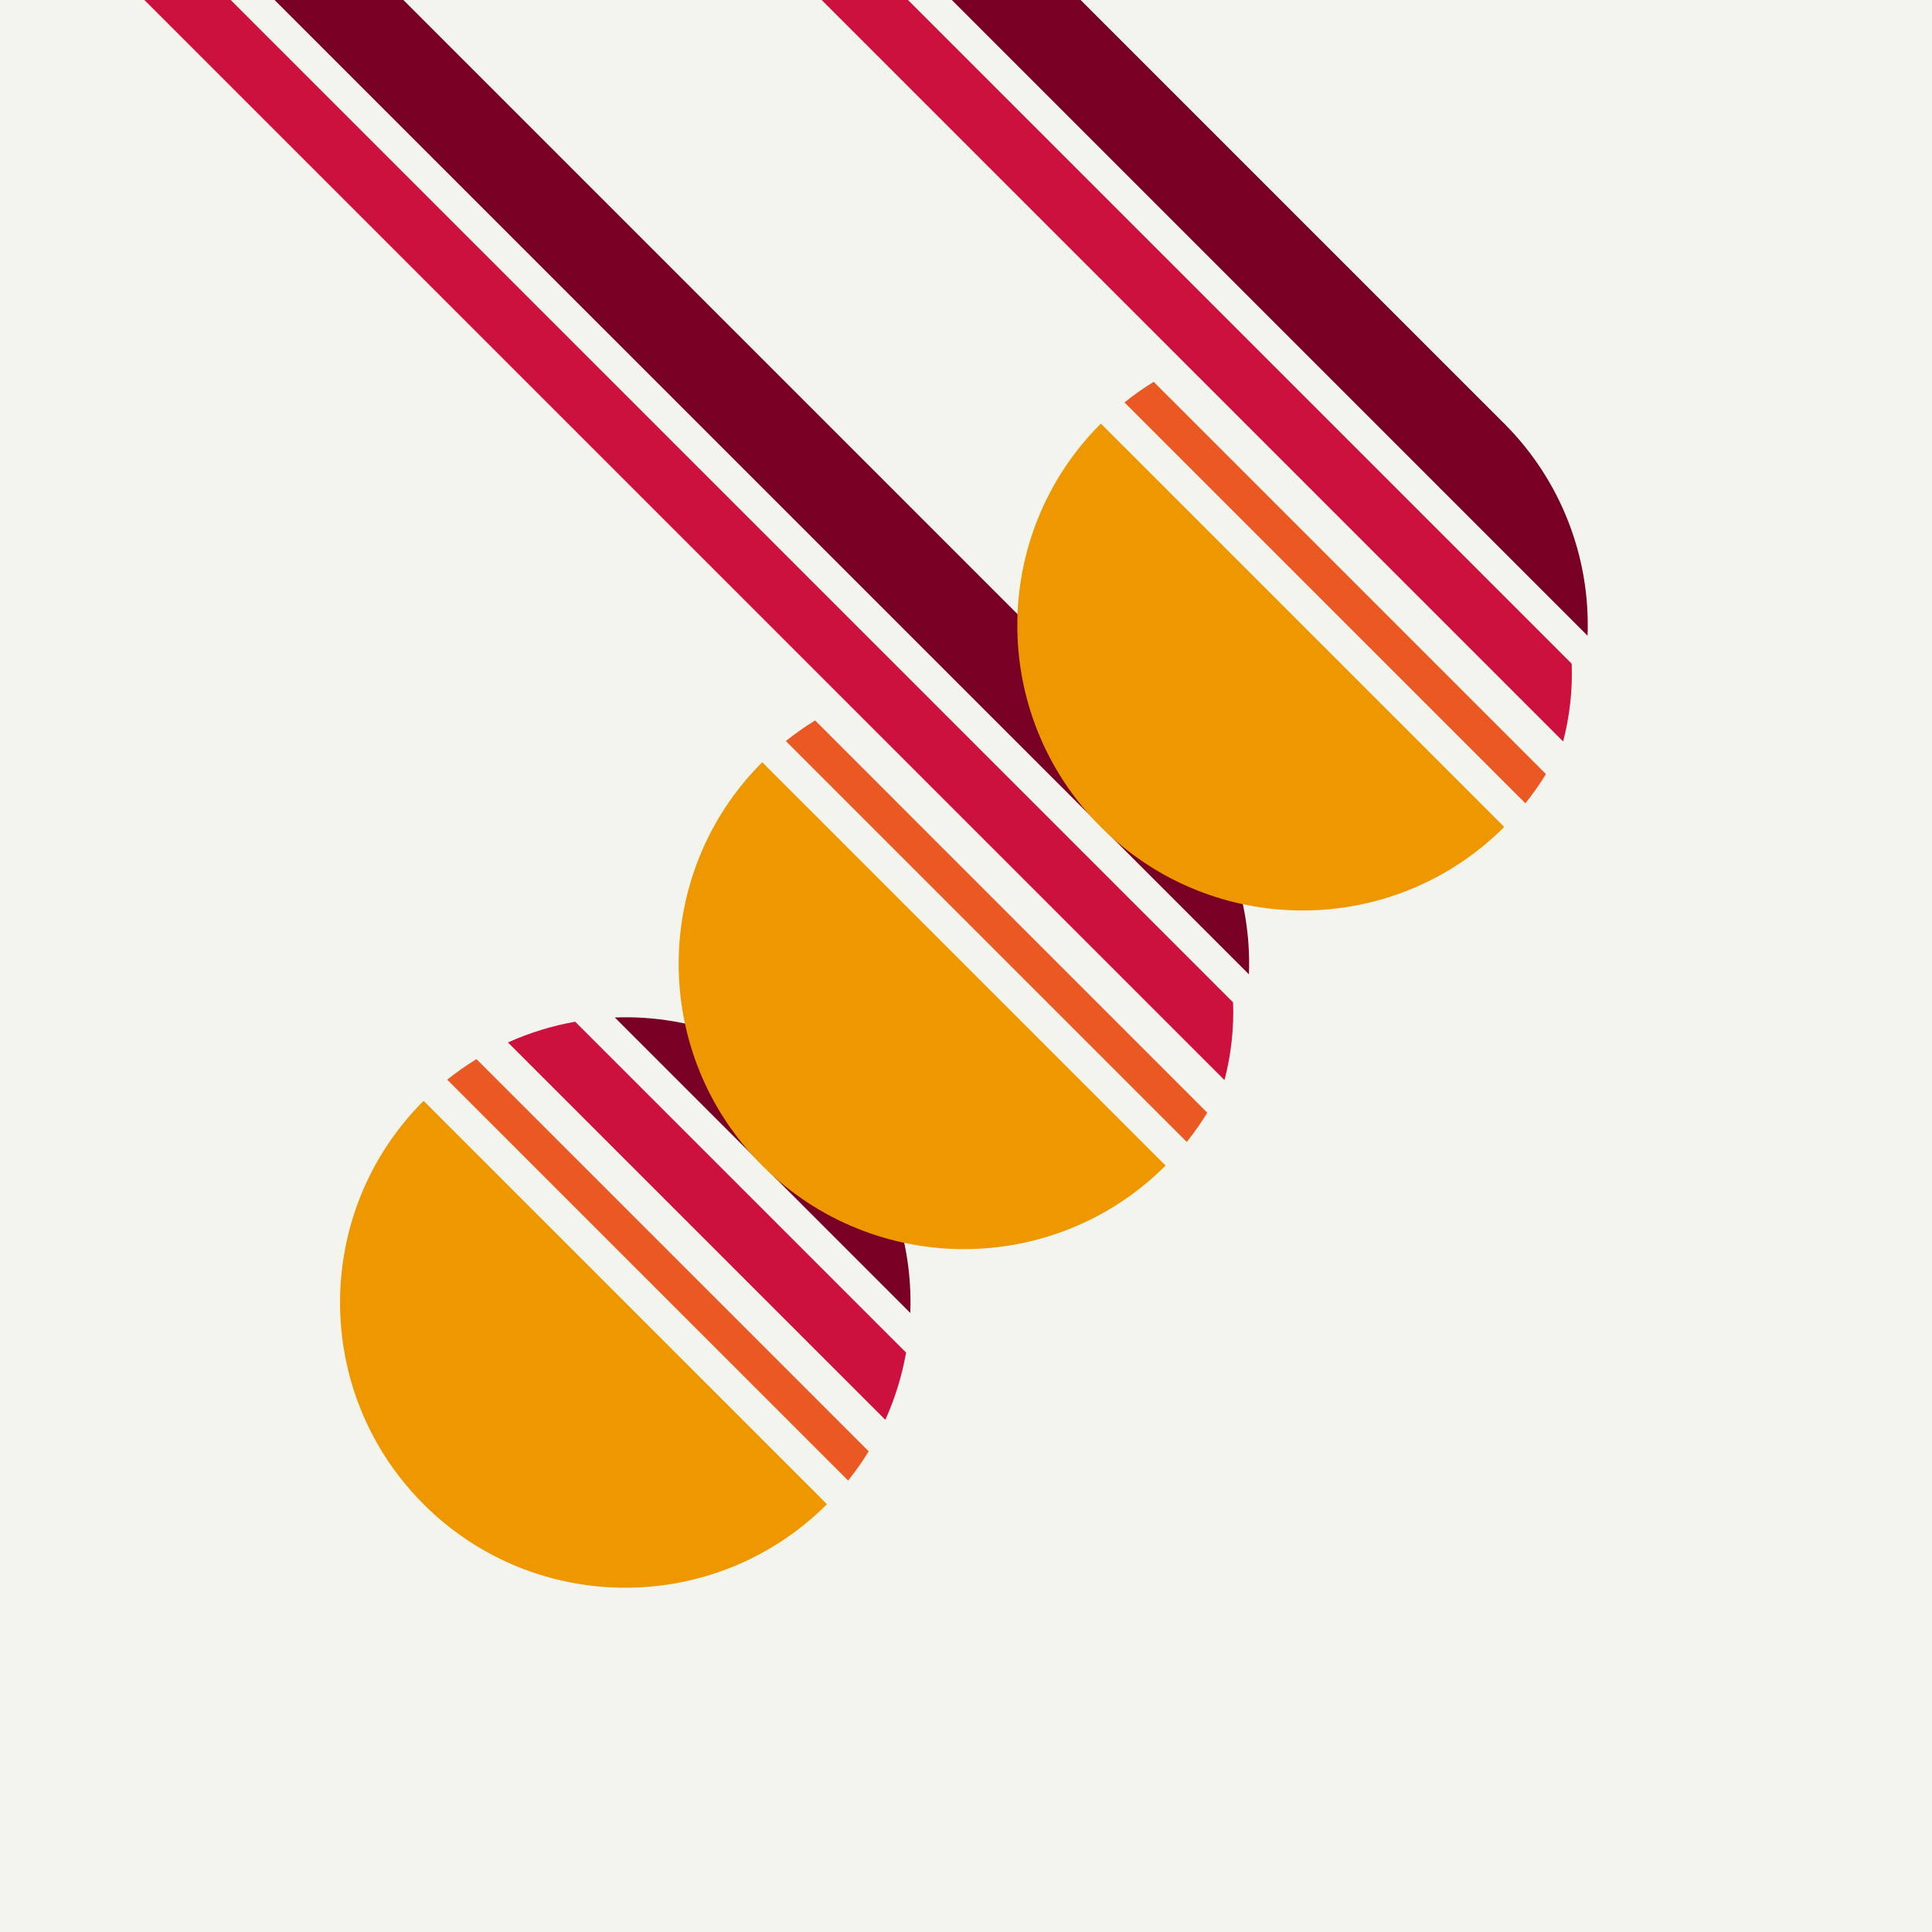
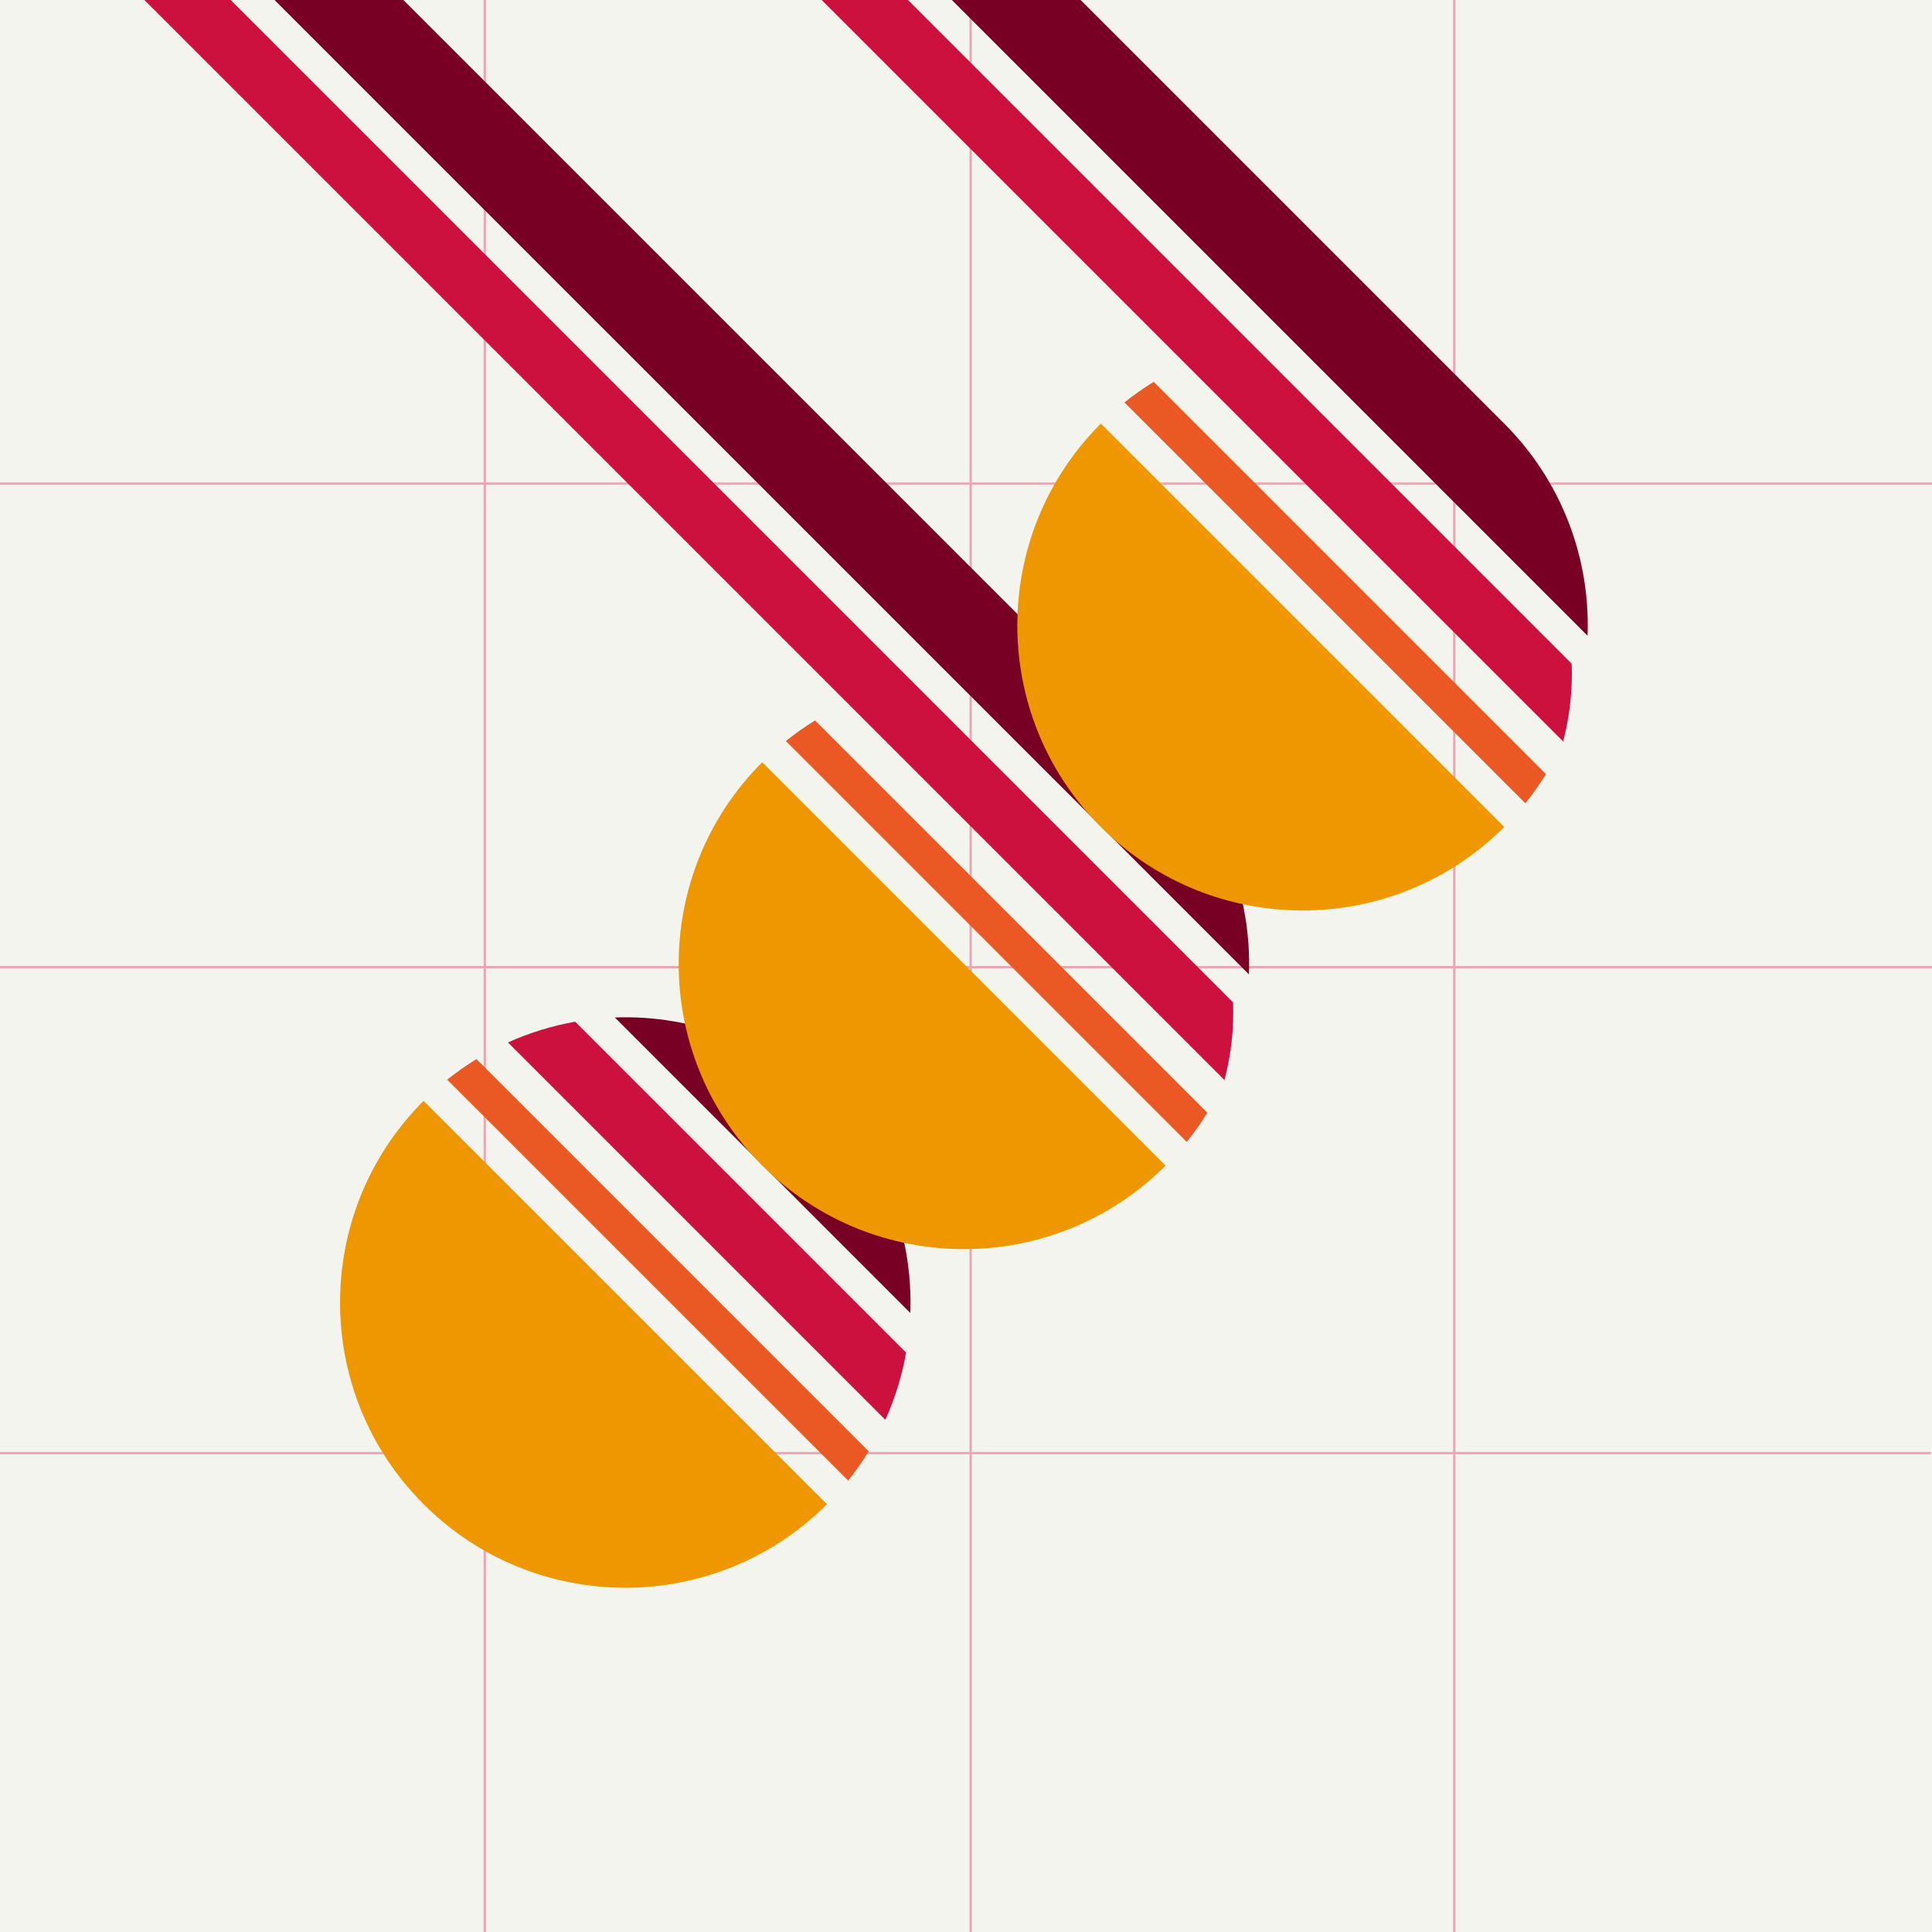
<svg xmlns="http://www.w3.org/2000/svg" fill="none" viewBox="0 0 823 823">
  <g clip-path="url(#a)">
    <path fill="#F3F4EE" d="M0 0h823v823H0z" />
+     <path stroke="#CC113E" stroke-opacity=".33" d="M206.5 0v823m207-823v826m206-826v826M-.5 619h823M-.5 412h826M-.5 206h826" />
    <path fill="#770024" d="M261.9 433.43a121.17 121.17 0 0 1 90.37 35.5 121.17 121.17 0 0 1 35.5 90.37L261.91 433.43Z" />
    <path fill="#CC113E" d="m216.38 444.07 160.76 160.76c4.15-9.22 7.1-18.85 8.84-28.64L245.02 435.23a121.15 121.15 0 0 0-28.64 8.84Z" />
    <path fill="#EA5924" d="M190.5 459.92 361.3 630.7c3.2-4.01 6.12-8.17 8.75-12.46L202.97 451.16a121.08 121.08 0 0 0-12.46 8.76Z" />
    <path fill="#EF9701" d="M352.27 640.77c-47.45 47.44-124.38 47.44-171.83 0-47.45-47.45-47.45-124.38 0-171.83l171.83 171.83Z" />
    <path fill="#770024" d="M496.52 324.69a121.17 121.17 0 0 1 35.5 90.36l-62.93-62.93 27.43-27.43Z" />
    <path fill="#CC113E" d="m-26.39-87.9 548 548a114.14 114.14 0 0 0 3.66-33.12L-8.01-106.29l-18.38 18.38Z" />
    <path fill="#EA5924" d="m334.76 315.67 170.78 170.78c3.2-4.01 6.12-8.17 8.75-12.46L347.22 306.9a120.98 120.98 0 0 0-12.46 8.76Z" />
    <path fill="#EF9701" d="M496.52 496.52c-47.45 47.45-124.38 47.45-171.83 0-47.45-47.45-47.45-124.38 0-171.83l171.83 171.83Z" />
    <path fill="#770024" d="m1.34-115.63 27.43-27.43 468.1 468.1-27.42 27.43zm639.43 296.07a121.17 121.17 0 0 1 35.5 90.36l-62.93-62.93 27.43-27.43Z" />
    <path fill="#CC113E" d="m117.86-232.16 548 548.01a114.13 114.13 0 0 0 3.66-33.12L136.25-250.54l-18.39 18.38Z" />
    <path fill="#EA5924" d="M479 171.42 649.8 342.2c3.2-4.01 6.12-8.17 8.75-12.46L491.47 162.66a121.29 121.29 0 0 0-12.46 8.76Z" />
    <path fill="#EF9701" d="M640.77 352.27c-47.45 47.44-124.38 47.44-171.83 0-47.45-47.45-47.45-124.38 0-171.83l171.83 171.83Z" />
    <path fill="#770024" d="m145.6-259.88 27.42-27.43 468.1 468.1-27.42 27.43z" />
  </g>
  <defs>
    <clipPath id="a">
      <path fill="#fff" d="M0 0h823v823H0z" />
    </clipPath>
  </defs>
</svg>
